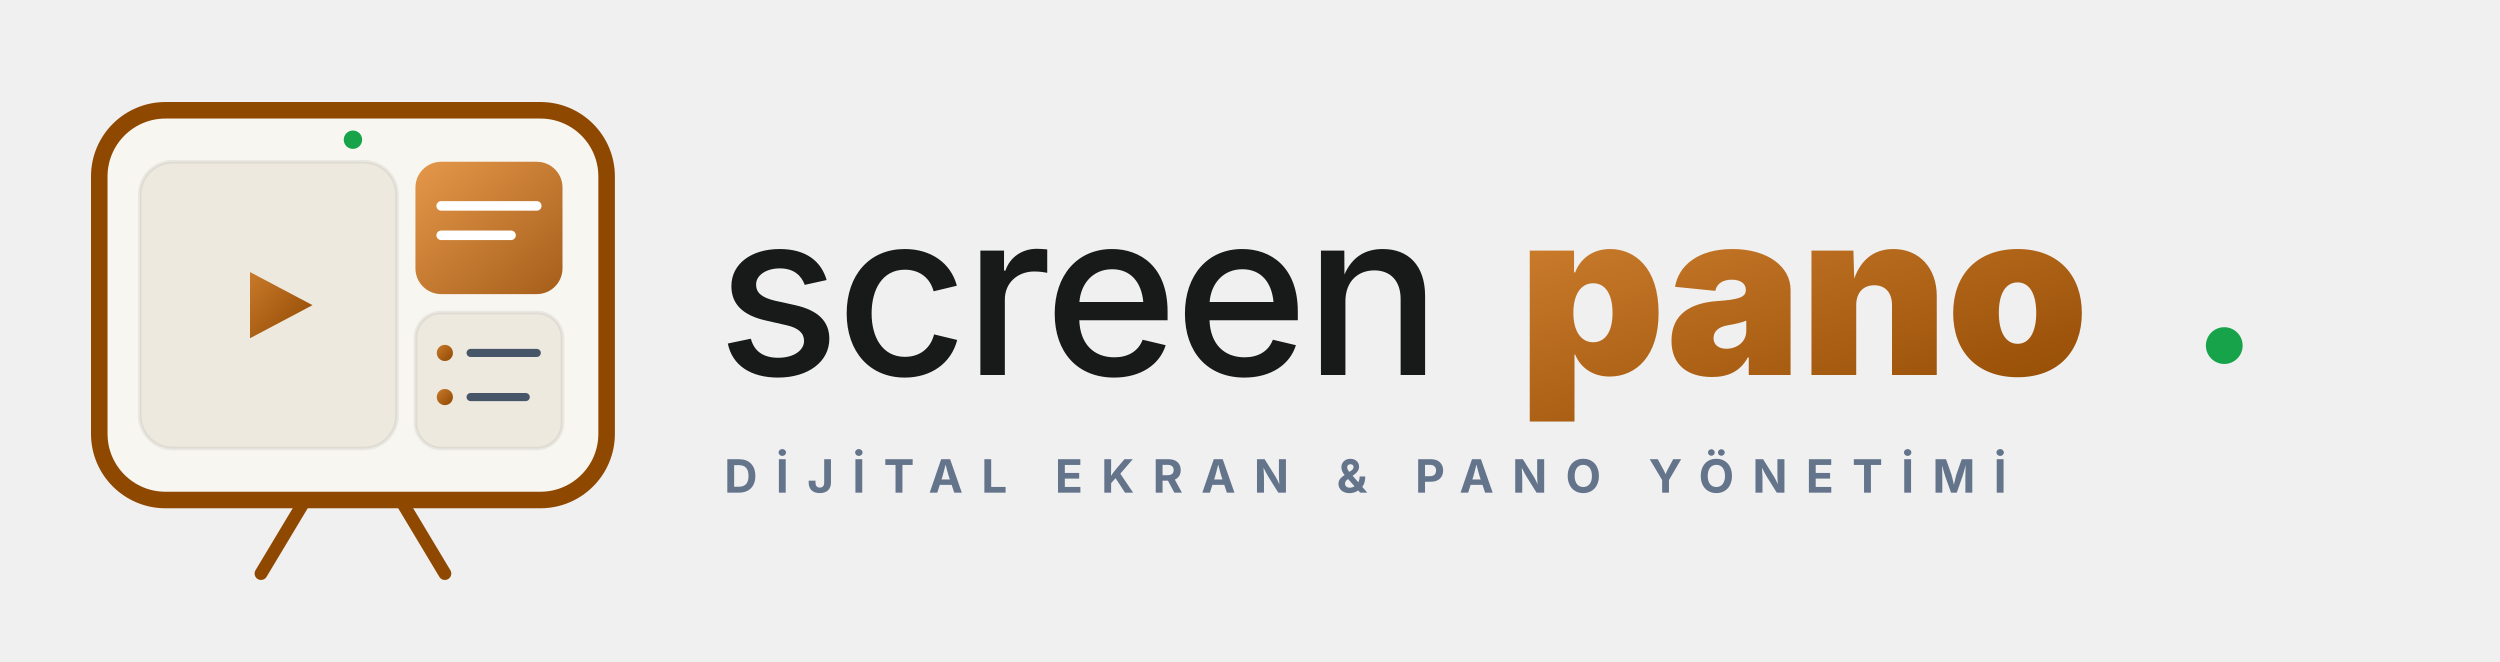
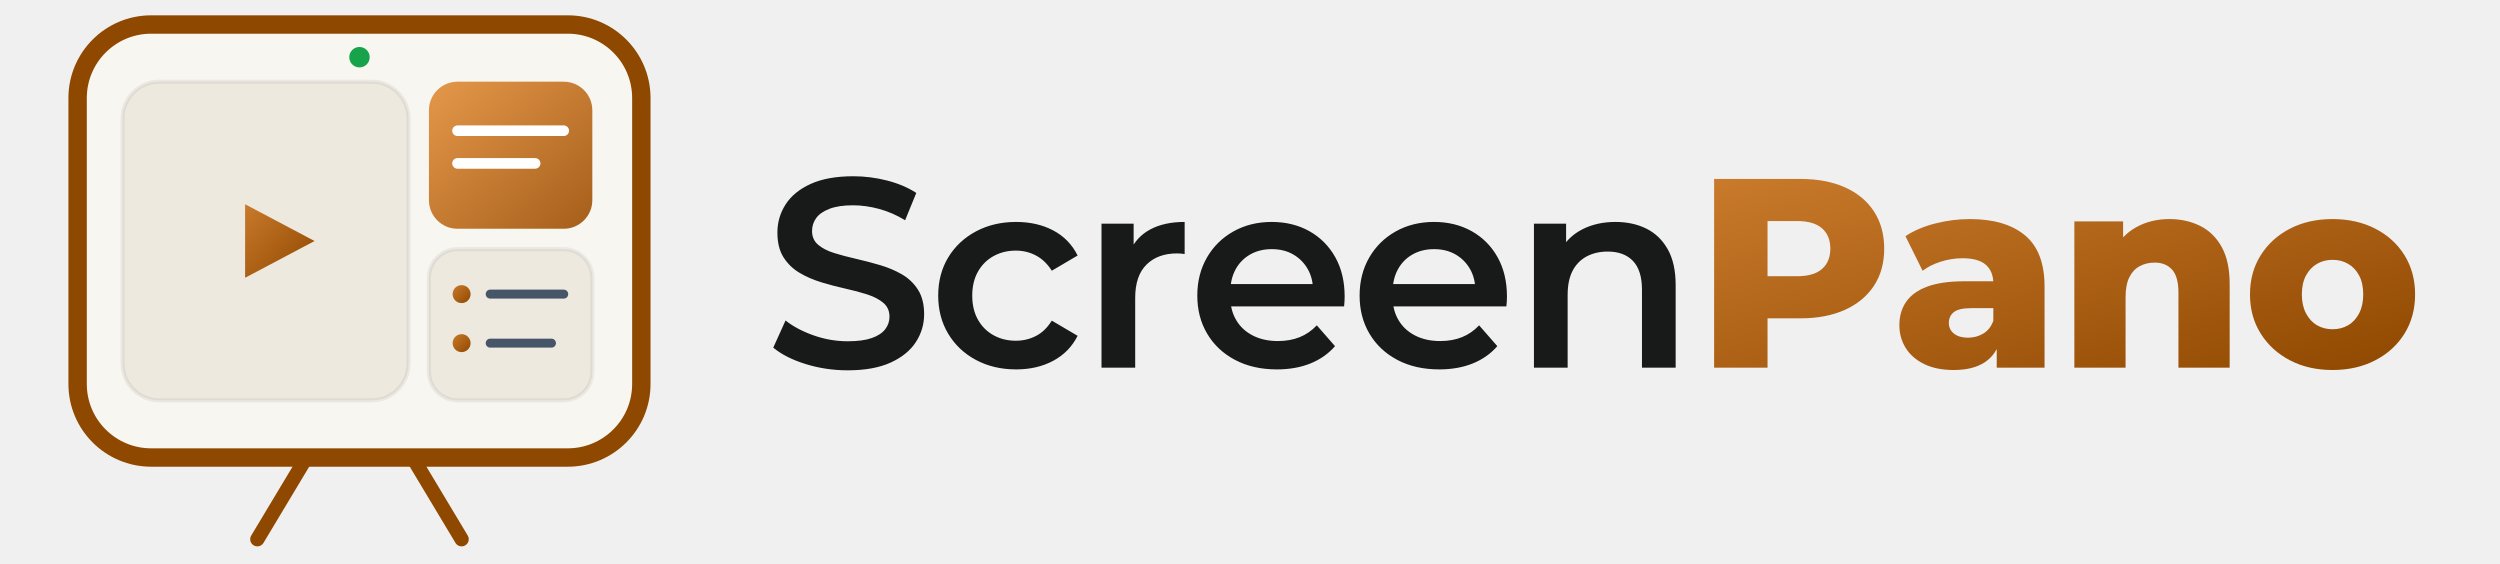
- <svg xmlns="http://www.w3.org/2000/svg" viewBox="0 0 680 180" width="100%" height="100%">
+ <svg xmlns="http://www.w3.org/2000/svg" viewBox="8 24 612 138" width="612" height="138" role="img" aria-label="ScreenPano">
  <defs>
    <linearGradient id="goldLight" x1="0%" y1="0%" x2="100%" y2="100%">
      <stop offset="0%" stop-color="#C97A2B" />
      <stop offset="100%" stop-color="#8F4800" />
    </linearGradient>
    <linearGradient id="cardOrangeLight" x1="0%" y1="0%" x2="100%" y2="100%">
      <stop offset="0%" stop-color="#E5984A" />
      <stop offset="100%" stop-color="#A55E1A" />
    </linearGradient>
  </defs>
  <g transform="translate(15, 14)">
    <path d="M 68 122 L 56 142" stroke="#8F4800" stroke-width="3.5" stroke-linecap="round" />
    <path d="M 94 122 L 106 142" stroke="#8F4800" stroke-width="3.5" stroke-linecap="round" />
    <rect x="12" y="16" width="138" height="106" rx="18" fill="#F8F6F0" stroke="#8F4800" stroke-width="4.5" />
    <circle cx="81" cy="24" r="2.5" fill="#16A34A" />
    <rect x="23" y="30" width="70" height="78" rx="9" fill="#EDE9DF" stroke="rgba(0,0,0,0.06)" stroke-width="1" />
    <polygon points="53,60 53,78 70,69" fill="url(#goldLight)" />
    <rect x="98" y="30" width="40" height="36" rx="7" fill="url(#cardOrangeLight)" />
    <line x1="105" y1="42" x2="131" y2="42" stroke="#FFFFFF" stroke-width="2.6" stroke-linecap="round" />
    <line x1="105" y1="50" x2="124" y2="50" stroke="#FFFFFF" stroke-width="2.6" stroke-linecap="round" />
    <rect x="98" y="71" width="40" height="37" rx="7" fill="#EDE9DF" stroke="rgba(0,0,0,0.06)" stroke-width="1" />
    <circle cx="106" cy="82" r="2.2" fill="url(#goldLight)" />
    <line x1="113" y1="82" x2="131" y2="82" stroke="#475569" stroke-width="2.2" stroke-linecap="round" />
    <circle cx="106" cy="94" r="2.2" fill="url(#goldLight)" />
    <line x1="113" y1="94" x2="128" y2="94" stroke="#475569" stroke-width="2.2" stroke-linecap="round" />
  </g>
-   <g transform="translate(195, 0)">
-     <text x="0" y="102" font-family="'Montserrat', 'Inter', system-ui, sans-serif" font-weight="500" font-size="62" letter-spacing="-1px" fill="#181A1A">
-       screen
-     </text>
-     <text x="218" y="102" font-family="'Montserrat', 'Inter', system-ui, sans-serif" font-weight="900" font-size="62" letter-spacing="-0.5px" fill="url(#goldLight)">
-       pano
-     </text>
-     <circle cx="410" cy="94" r="5" fill="#16A34A" />
-     <text x="2" y="134" font-family="'Montserrat', 'Inter', system-ui, sans-serif" font-weight="700" font-size="12.5" letter-spacing="5px" fill="#64748B" text-transform="uppercase">
-       DİJİTAL EKRAN &amp; PANO YÖNETİMİ
-     </text>
+   <g transform="translate(195, 114)">
+     <path d="M20.528 0.654Q15.123 0.654 10.17 -0.896Q5.218 -2.446 2.295 -4.903L5.299 -11.543Q8.082 -9.341 12.17 -7.899Q16.258 -6.457 20.545 -6.457Q24.169 -6.457 26.404 -7.242Q28.639 -8.028 29.693 -9.393Q30.746 -10.759 30.746 -12.47Q30.746 -14.586 29.245 -15.858Q27.744 -17.13 25.324 -17.912Q22.903 -18.695 19.967 -19.342Q17.031 -19.989 14.091 -20.884Q11.151 -21.779 8.73 -23.211Q6.31 -24.643 4.809 -27.003Q3.308 -29.363 3.308 -33.059Q3.308 -36.832 5.315 -39.961Q7.321 -43.089 11.446 -44.972Q15.57 -46.854 21.893 -46.854Q26.062 -46.854 30.156 -45.806Q34.251 -44.759 37.306 -42.77L34.574 -36.082Q31.487 -37.97 28.199 -38.857Q24.912 -39.743 21.819 -39.743Q18.31 -39.743 16.071 -38.888Q13.832 -38.032 12.811 -36.625Q11.79 -35.218 11.79 -33.449Q11.79 -31.341 13.291 -30.074Q14.792 -28.806 17.213 -28.057Q19.633 -27.307 22.573 -26.636Q25.514 -25.964 28.449 -25.098Q31.385 -24.231 33.806 -22.828Q36.227 -21.425 37.728 -19.069Q39.228 -16.713 39.228 -13.083Q39.228 -9.377 37.193 -6.248Q35.158 -3.119 31.009 -1.233Q26.86 0.654 20.528 0.654ZM61.749 0.43Q56.234 0.43 51.905 -1.888Q47.575 -4.207 45.124 -8.292Q42.672 -12.376 42.672 -17.624Q42.672 -22.93 45.124 -26.981Q47.575 -31.033 51.905 -33.352Q56.234 -35.67 61.749 -35.67Q66.912 -35.67 70.851 -33.579Q74.79 -31.488 76.802 -27.449L70.481 -23.727Q68.899 -26.235 66.622 -27.443Q64.344 -28.651 61.683 -28.651Q58.654 -28.651 56.229 -27.313Q53.804 -25.976 52.405 -23.505Q51.005 -21.035 51.005 -17.624Q51.005 -14.214 52.405 -11.739Q53.804 -9.264 56.229 -7.927Q58.654 -6.589 61.683 -6.589Q64.344 -6.589 66.622 -7.768Q68.899 -8.948 70.481 -11.513L76.802 -7.791Q74.79 -3.809 70.851 -1.69Q66.912 0.43 61.749 0.43ZM82.646 0.0V-35.24H90.515V-25.557L89.584 -28.371Q91.119 -31.963 94.548 -33.817Q97.977 -35.67 103.002 -35.67V-27.814Q102.471 -27.889 102.028 -27.926Q101.585 -27.964 101.138 -27.964Q96.45 -27.964 93.673 -25.238Q90.896 -22.512 90.896 -17.072V0.0ZM125.588 0.43Q119.735 0.43 115.335 -1.897Q110.935 -4.224 108.517 -8.309Q106.098 -12.393 106.098 -17.624Q106.098 -22.872 108.455 -26.953Q110.812 -31.033 114.948 -33.352Q119.083 -35.67 124.317 -35.67Q129.49 -35.67 133.523 -33.414Q137.555 -31.159 139.863 -27.058Q142.171 -22.958 142.171 -17.394Q142.171 -16.89 142.134 -16.22Q142.097 -15.55 142.031 -14.988H112.693V-20.458H137.674L134.42 -18.717Q134.477 -21.748 133.172 -24.066Q131.867 -26.385 129.599 -27.698Q127.331 -29.012 124.334 -29.012Q121.336 -29.012 119.035 -27.698Q116.734 -26.385 115.462 -24.038Q114.19 -21.691 114.19 -18.544V-17.22Q114.19 -14.048 115.631 -11.622Q117.073 -9.196 119.708 -7.854Q122.344 -6.512 125.82 -6.512Q128.788 -6.512 131.152 -7.459Q133.516 -8.406 135.355 -10.359L139.81 -5.263Q137.4 -2.482 133.798 -1.026Q130.195 0.43 125.588 0.43ZM165.32 0.43Q159.467 0.43 155.067 -1.897Q150.667 -4.224 148.249 -8.309Q145.83 -12.393 145.83 -17.624Q145.83 -22.872 148.187 -26.953Q150.544 -31.033 154.68 -33.352Q158.815 -35.67 164.049 -35.67Q169.222 -35.67 173.255 -33.414Q177.287 -31.159 179.595 -27.058Q181.903 -22.958 181.903 -17.394Q181.903 -16.89 181.866 -16.22Q181.829 -15.55 181.763 -14.988H152.425V-20.458H177.406L174.152 -18.717Q174.209 -21.748 172.904 -24.066Q171.599 -26.385 169.331 -27.698Q167.063 -29.012 164.066 -29.012Q161.068 -29.012 158.767 -27.698Q156.466 -26.385 155.194 -24.038Q153.922 -21.691 153.922 -18.544V-17.22Q153.922 -14.048 155.363 -11.622Q156.805 -9.196 159.44 -7.854Q162.076 -6.512 165.552 -6.512Q168.52 -6.512 170.884 -7.459Q173.248 -8.406 175.087 -10.359L179.542 -5.263Q177.132 -2.482 173.53 -1.026Q169.927 0.43 165.32 0.43ZM188.51 0.0V-35.24H196.379V-25.714L194.978 -28.635Q196.802 -32.038 200.342 -33.854Q203.881 -35.67 208.476 -35.67Q212.749 -35.67 216.057 -34.016Q219.366 -32.362 221.284 -28.941Q223.202 -25.521 223.202 -20.19V0.0H214.952V-19.11Q214.952 -23.798 212.759 -26.107Q210.565 -28.417 206.565 -28.417Q203.668 -28.417 201.433 -27.236Q199.198 -26.054 197.979 -23.723Q196.76 -21.392 196.76 -17.824V0.0Z" fill="#181A1A" />
+     <path d="M232.617 0.0V-46.2H253.691Q260.036 -46.2 264.643 -44.139Q269.249 -42.078 271.751 -38.233Q274.254 -34.388 274.254 -29.124Q274.254 -23.881 271.751 -20.058Q269.249 -16.236 264.643 -14.152Q260.036 -12.069 253.691 -12.069H239.87L245.694 -17.772V0.0ZM245.694 -16.343 239.87 -22.381H252.927Q257.021 -22.381 259.043 -24.171Q261.065 -25.961 261.065 -29.124Q261.065 -32.308 259.043 -34.098Q257.021 -35.888 252.927 -35.888H239.87L245.694 -41.926ZM301.798 0.0V-6.668L300.968 -8.302V-20.569Q300.968 -23.557 299.146 -25.169Q297.324 -26.78 293.407 -26.78Q290.781 -26.78 288.15 -25.96Q285.519 -25.139 283.655 -23.717L279.456 -32.178Q282.501 -34.22 286.749 -35.296Q290.997 -36.373 295.221 -36.373Q303.933 -36.373 308.721 -32.389Q313.508 -28.405 313.508 -19.855V0.0ZM291.282 0.578Q287.003 0.578 284.033 -0.878Q281.063 -2.335 279.514 -4.825Q277.966 -7.315 277.966 -10.396Q277.966 -13.71 279.625 -16.121Q281.284 -18.532 284.793 -19.838Q288.303 -21.143 293.81 -21.143H302.297V-14.563H295.551Q292.52 -14.563 291.298 -13.589Q290.076 -12.615 290.076 -10.933Q290.076 -9.331 291.33 -8.332Q292.584 -7.333 294.766 -7.333Q296.837 -7.333 298.523 -8.352Q300.21 -9.372 300.968 -11.482L302.697 -6.875Q301.716 -3.177 298.842 -1.3Q295.968 0.578 291.282 0.578ZM320.802 0.0V-35.795H332.739V-25.603L330.413 -28.598Q332.423 -32.445 335.999 -34.409Q339.576 -36.373 344.059 -36.373Q348.258 -36.373 351.603 -34.7Q354.949 -33.027 356.886 -29.515Q358.823 -26.002 358.823 -20.449V0.0H346.282V-18.407Q346.282 -22.244 344.736 -23.981Q343.189 -25.717 340.447 -25.717Q338.438 -25.717 336.813 -24.85Q335.188 -23.983 334.265 -22.133Q333.342 -20.282 333.342 -17.269V0.0ZM384.005 0.578Q378.122 0.578 373.572 -1.8Q369.023 -4.178 366.409 -8.355Q363.795 -12.532 363.795 -17.924Q363.795 -23.337 366.413 -27.5Q369.03 -31.664 373.572 -34.018Q378.113 -36.373 384.005 -36.373Q389.897 -36.373 394.472 -34.02Q399.048 -31.666 401.631 -27.505Q404.215 -23.344 404.215 -17.923Q404.215 -12.524 401.634 -8.351Q399.053 -4.178 394.47 -1.8Q389.887 0.578 384.005 0.578ZM384.005 -9.399Q386.146 -9.399 387.835 -10.386Q389.524 -11.373 390.521 -13.307Q391.517 -15.241 391.517 -17.923Q391.517 -20.665 390.521 -22.544Q389.524 -24.422 387.835 -25.409Q386.146 -26.395 384.015 -26.395Q381.884 -26.395 380.195 -25.409Q378.506 -24.422 377.499 -22.544Q376.492 -20.665 376.492 -17.923Q376.492 -15.241 377.499 -13.307Q378.506 -11.373 380.194 -10.386Q381.881 -9.399 384.005 -9.399Z" fill="url(#goldLight)" />
  </g>
</svg>
